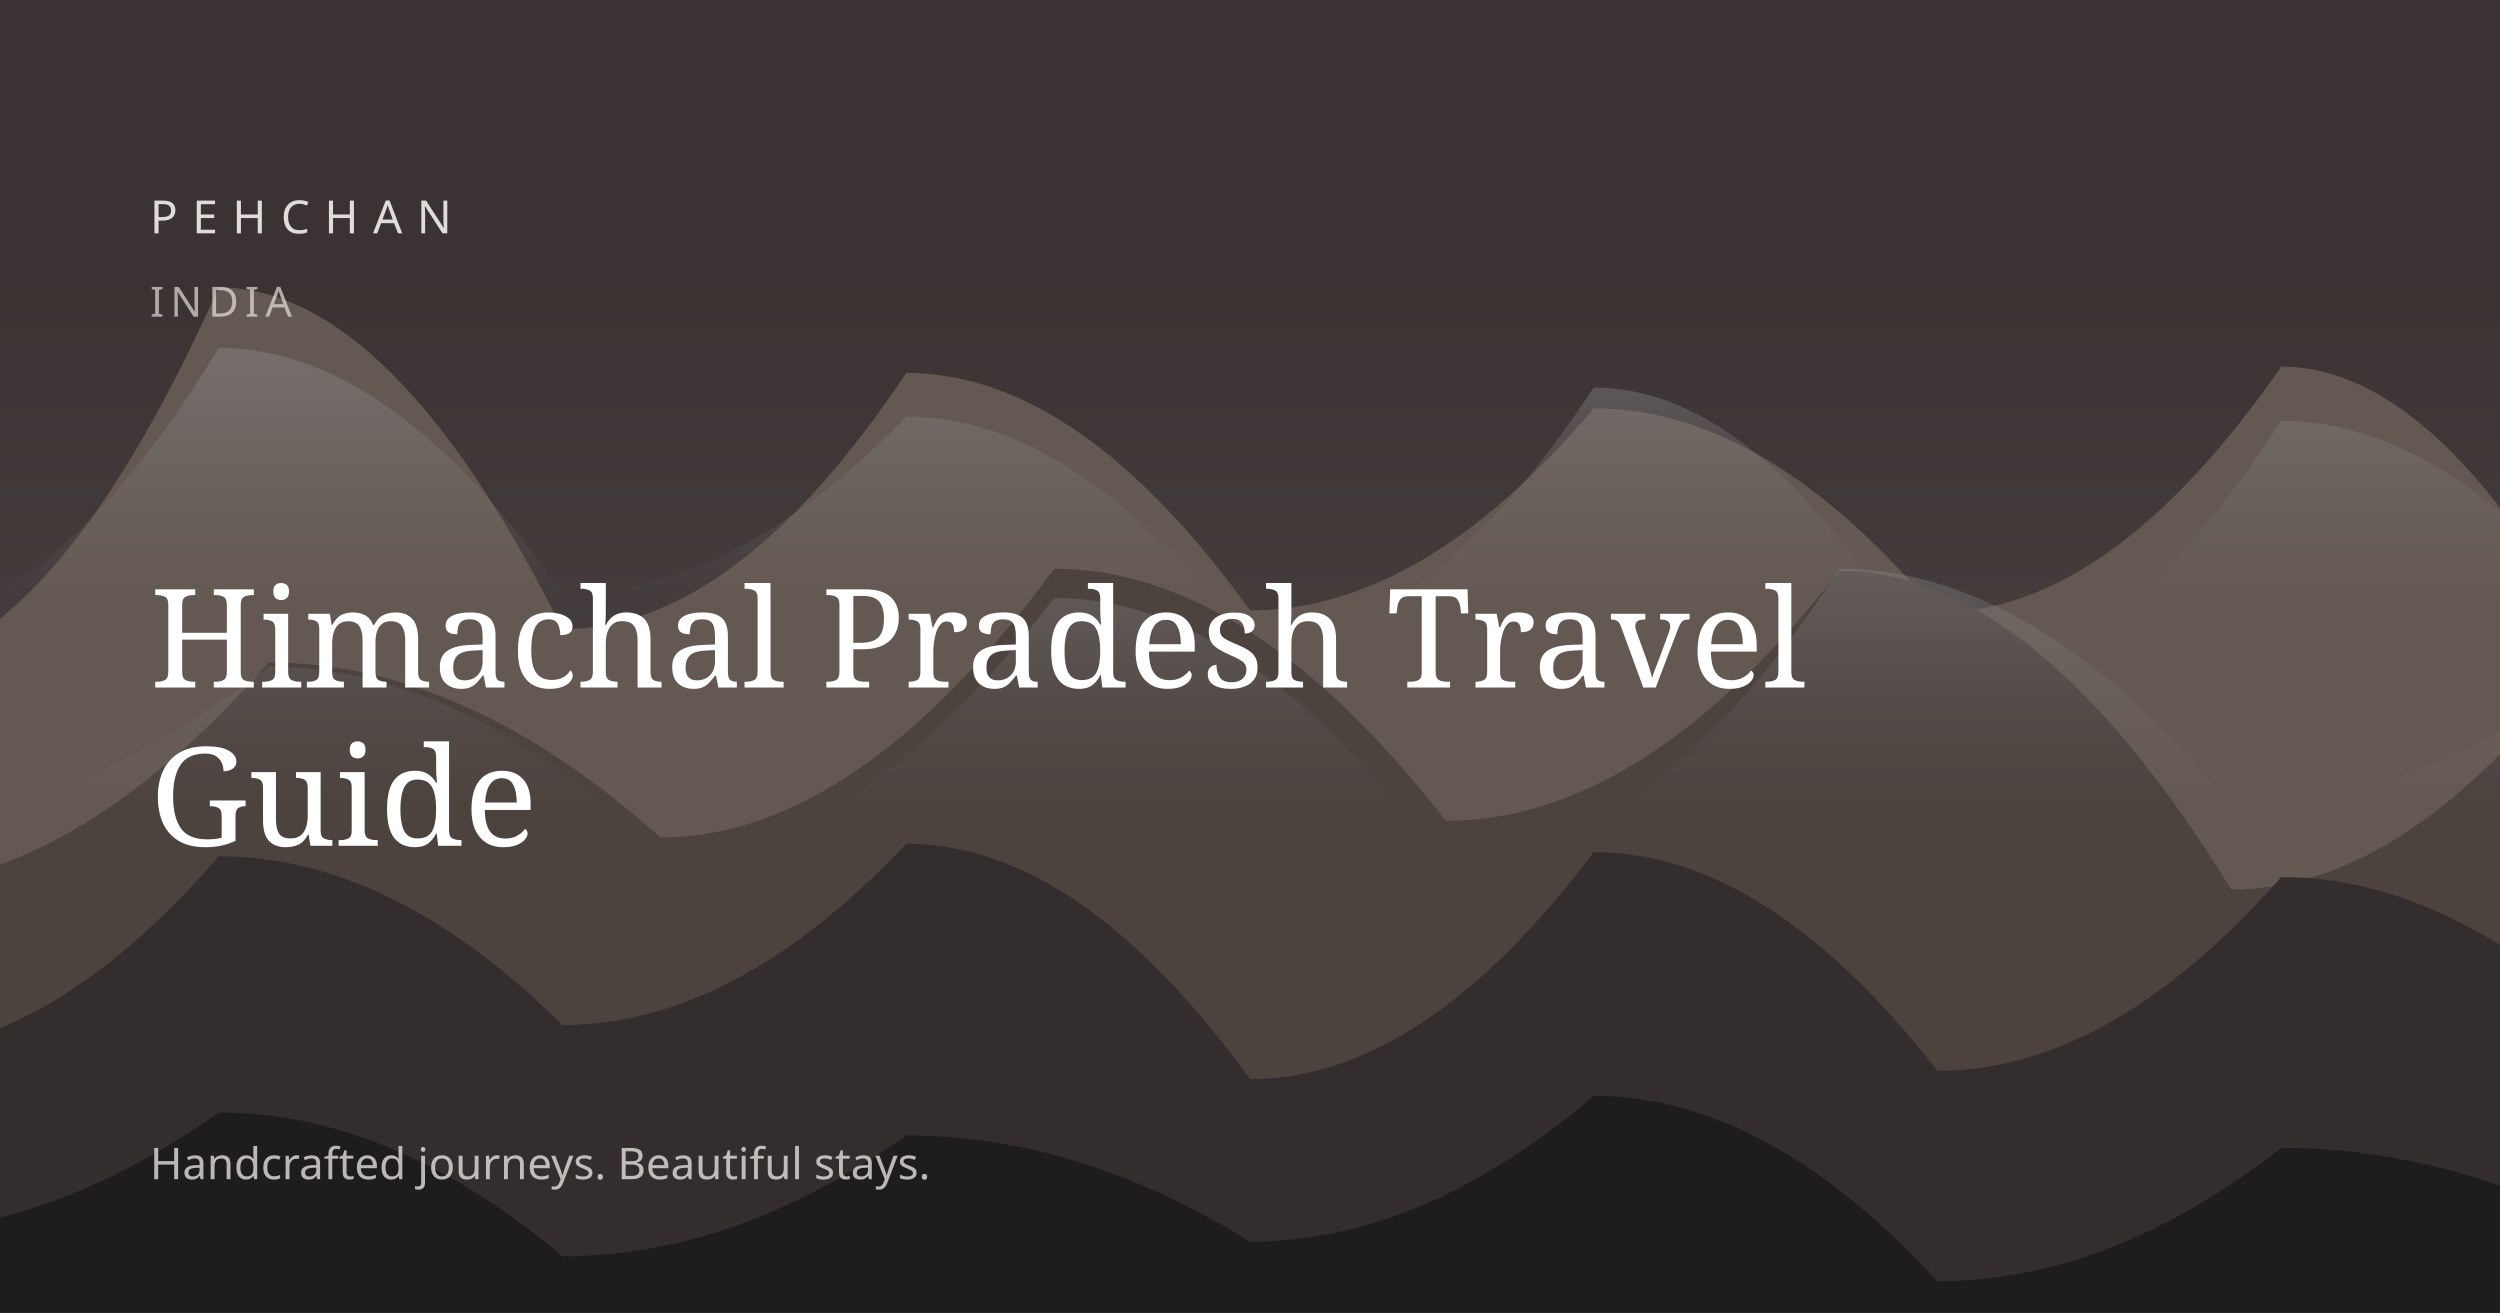
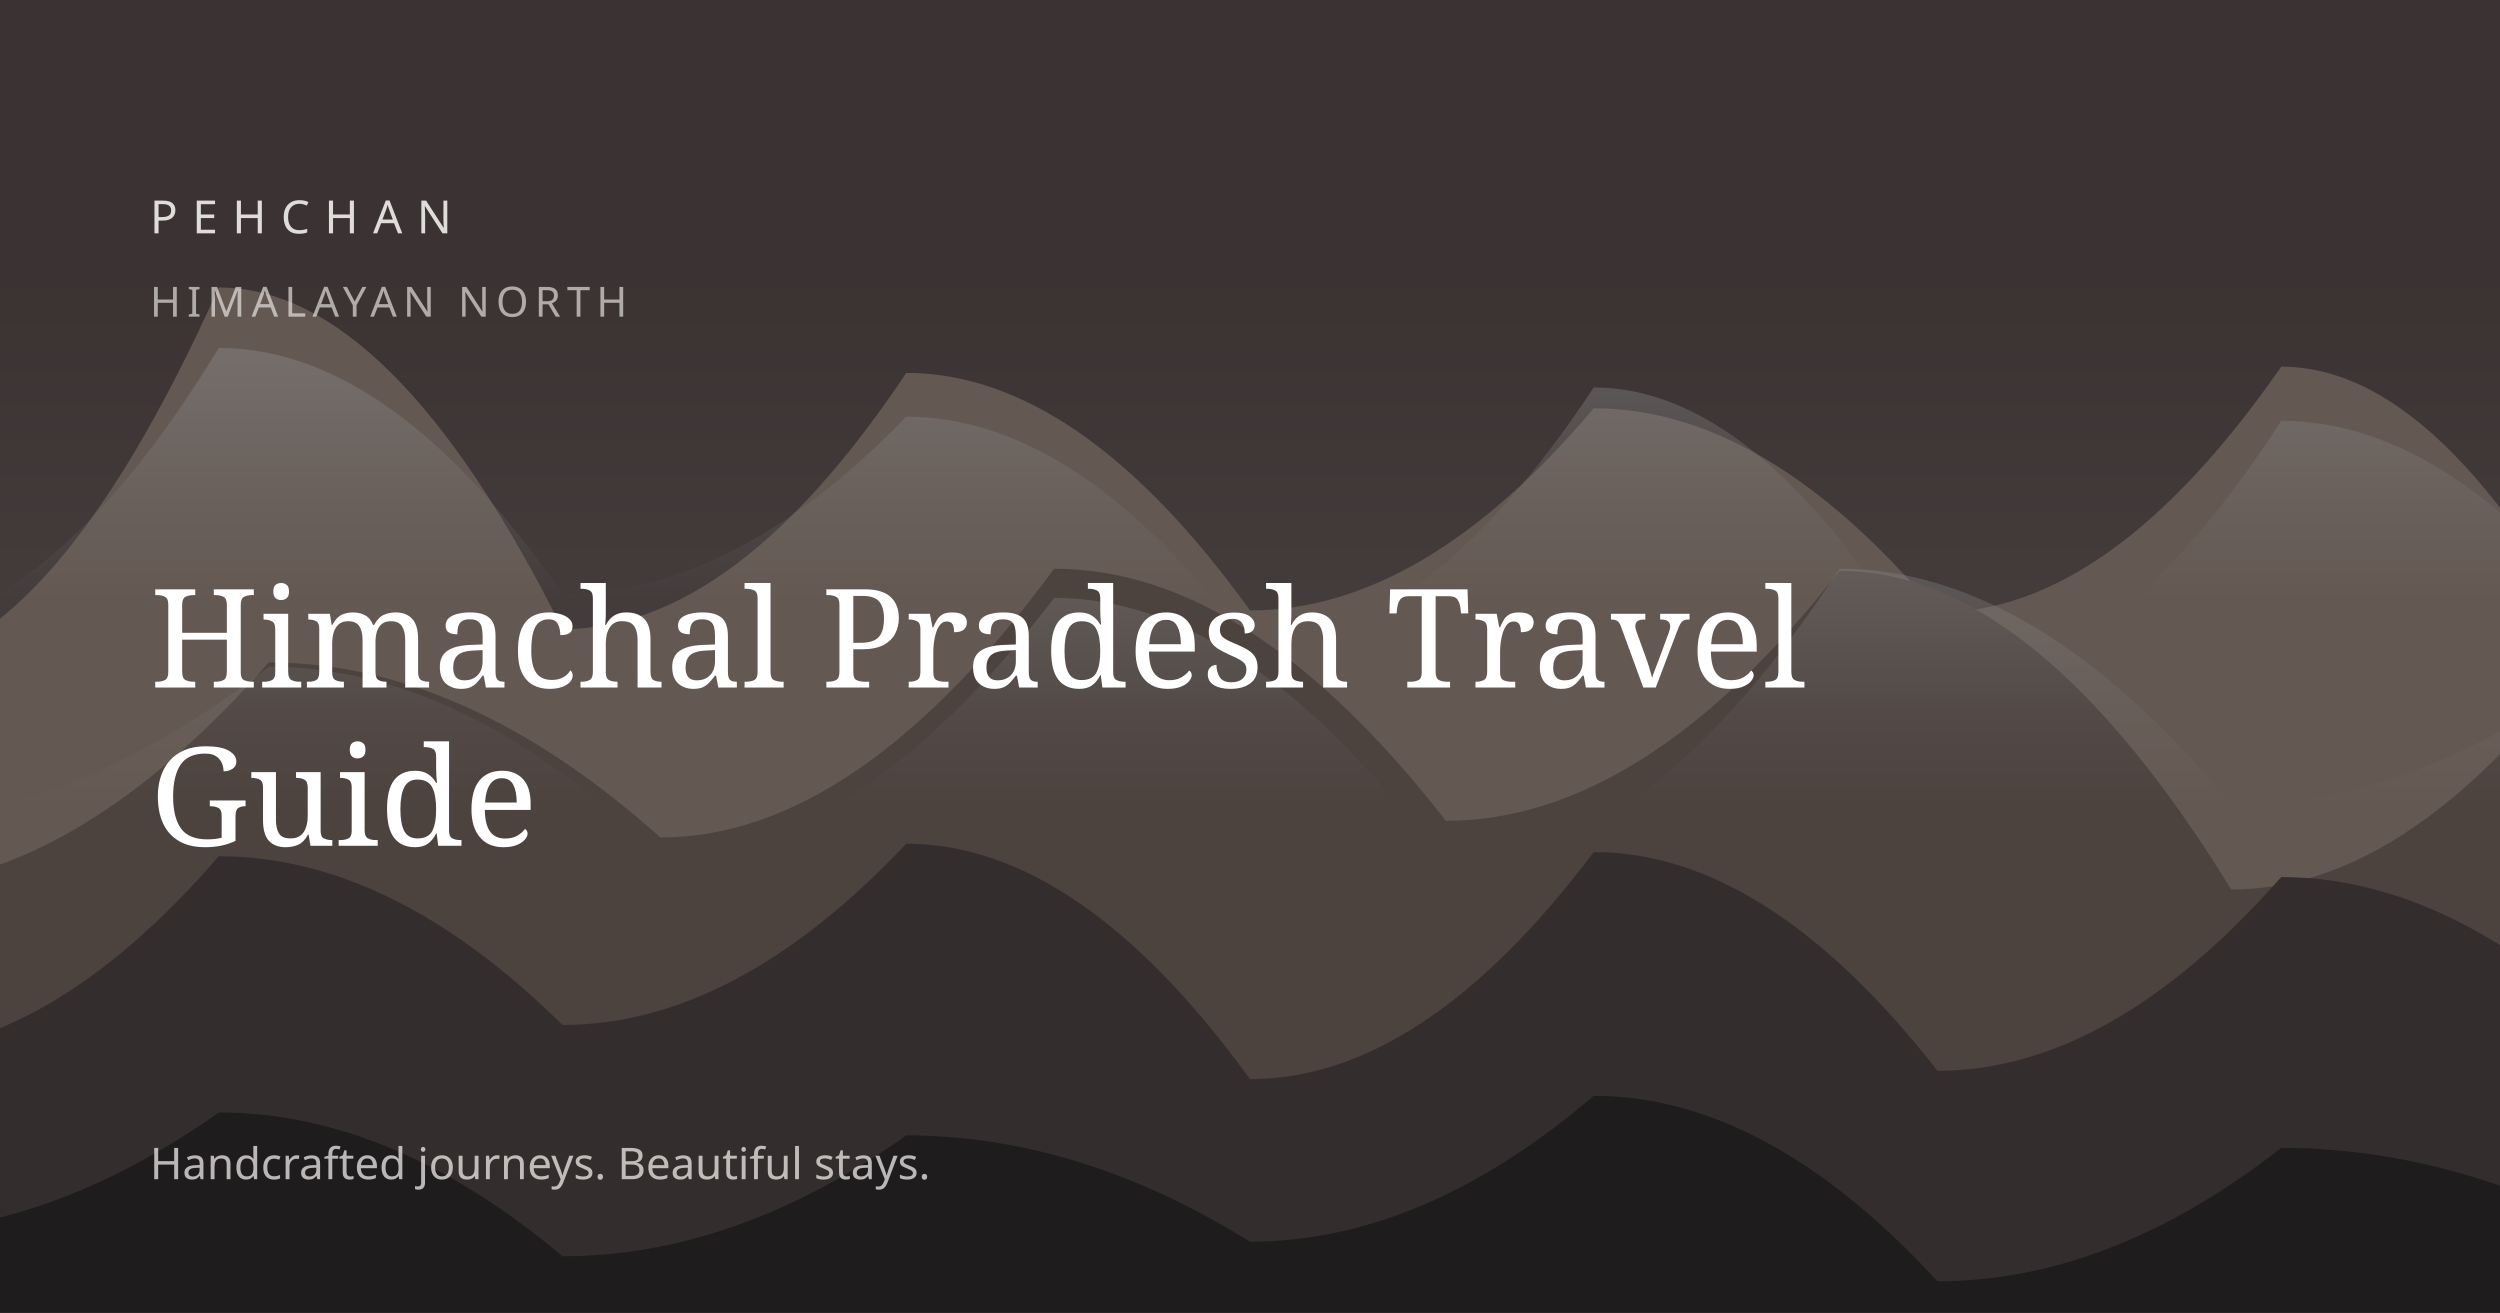
<svg xmlns="http://www.w3.org/2000/svg" viewBox="0 0 1200 630" width="1200" height="630">
  <g transform="translate(0,-85)">
    <defs>
      <linearGradient id="a1emdf0es" x1="0" y1="0" x2="0.15" y2="1">
        <stop offset="100%" stop-color="#6B5D5C" />
        <stop offset="50%" stop-color="#C2AFA4" />
        <stop offset="0%" stop-color="#EDE6E0" />
      </linearGradient>
    </defs>
    <rect width="1200" height="800" fill="url(#a1emdf0es)" />
    <linearGradient id="a1emdf0eh" x1="0" y1="0" x2="0" y2="1">
      <stop offset="0%" stop-color="#FFFFFF" stop-opacity="0" />
      <stop offset="55%" stop-color="#FFFFFF" stop-opacity="0.13" />
      <stop offset="100%" stop-color="#FFFFFF" stop-opacity="0" />
    </linearGradient>
    <rect x="0" y="220" width="1200" height="340" fill="url(#a1emdf0eh)" />
    <path d="M-60 820L-60 406Q23 406 105 223Q188 223 270 387Q353 387 435 264Q518 264 600 378Q683 378 765 281Q848 281 930 379Q1013 379 1095 261Q1178 261 1260 429L1260 820Z" fill="#BCA79A" />
    <linearGradient id="a1emdf0en0" x1="0" y1="185" x2="0" y2="374" gradientUnits="userSpaceOnUse">
      <stop offset="0%" stop-color="#FFFFFF" stop-opacity="0.78" />
      <stop offset="70%" stop-color="#FFFFFF" stop-opacity="0.22" />
      <stop offset="100%" stop-color="#FFFFFF" stop-opacity="0" />
    </linearGradient>
    <path d="M-60 820L-60 387Q23 387 105 252Q188 252 270 370Q353 370 435 285Q518 285 600 395Q683 395 765 271Q848 271 930 414Q1013 414 1095 287Q1178 287 1260 396L1260 820Z" fill="url(#a1emdf0en0)" />
    <path d="M-60 820L-60 511Q34 511 129 403Q223 403 317 487Q411 487 506 358Q600 358 694 479Q789 479 883 359Q977 359 1071 512Q1166 512 1260 372L1260 820Z" fill="#8C7A72" />
    <linearGradient id="a1emdf0en1" x1="0" y1="321" x2="0" y2="475" gradientUnits="userSpaceOnUse">
      <stop offset="0%" stop-color="#FFFFFF" stop-opacity="0.54" />
      <stop offset="70%" stop-color="#FFFFFF" stop-opacity="0.12" />
      <stop offset="100%" stop-color="#FFFFFF" stop-opacity="0" />
    </linearGradient>
    <path d="M-60 820L-60 479Q34 479 129 405Q223 405 317 496Q411 496 506 372Q600 372 694 501Q789 501 883 358Q977 358 1071 471Q1166 471 1260 396L1260 820Z" fill="url(#a1emdf0en1)" />
    <path d="M-60 820L-60 591Q23 591 105 496Q188 496 270 577Q353 577 435 490Q518 490 600 603Q683 603 765 494Q848 494 930 599Q1013 599 1095 506Q1178 506 1260 587L1260 820Z" fill="#5C5150" />
    <path d="M-60 820L-60 677Q23 677 105 619Q188 619 270 688Q353 688 435 630Q518 630 600 681Q683 681 765 611Q848 611 930 700Q1013 700 1095 636Q1178 636 1260 681L1260 820Z" fill="#332E30" />
  </g>
  <rect width="1200" height="630" fill="#0C0A09" opacity="0.5" />
  <text x="72" y="112" font-family="system-ui,sans-serif" font-size="22" letter-spacing="7" fill="#FCFAF7" opacity="0.85">PEHCHAN</text>
-   <text x="72" y="152" font-family="system-ui,sans-serif" font-size="20" letter-spacing="3" fill="#FCFAF7" opacity="0.6">INDIA</text>
+   <text x="72" y="152" font-family="system-ui,sans-serif" font-size="20" letter-spacing="3" fill="#FCFAF7" opacity="0.6">HIMALAYAN NORTH</text>
  <text x="72" y="330" font-family="Georgia,serif" font-size="66" fill="#FFFFFF">Himachal Pradesh Travel</text>
  <text x="72" y="406" font-family="Georgia,serif" font-size="66" fill="#FFFFFF">Guide</text>
  <text x="72" y="566" font-family="system-ui,sans-serif" font-size="21" fill="#FCFAF7" opacity="0.7">Handcrafted journeys. Beautiful stays.</text>
</svg>
